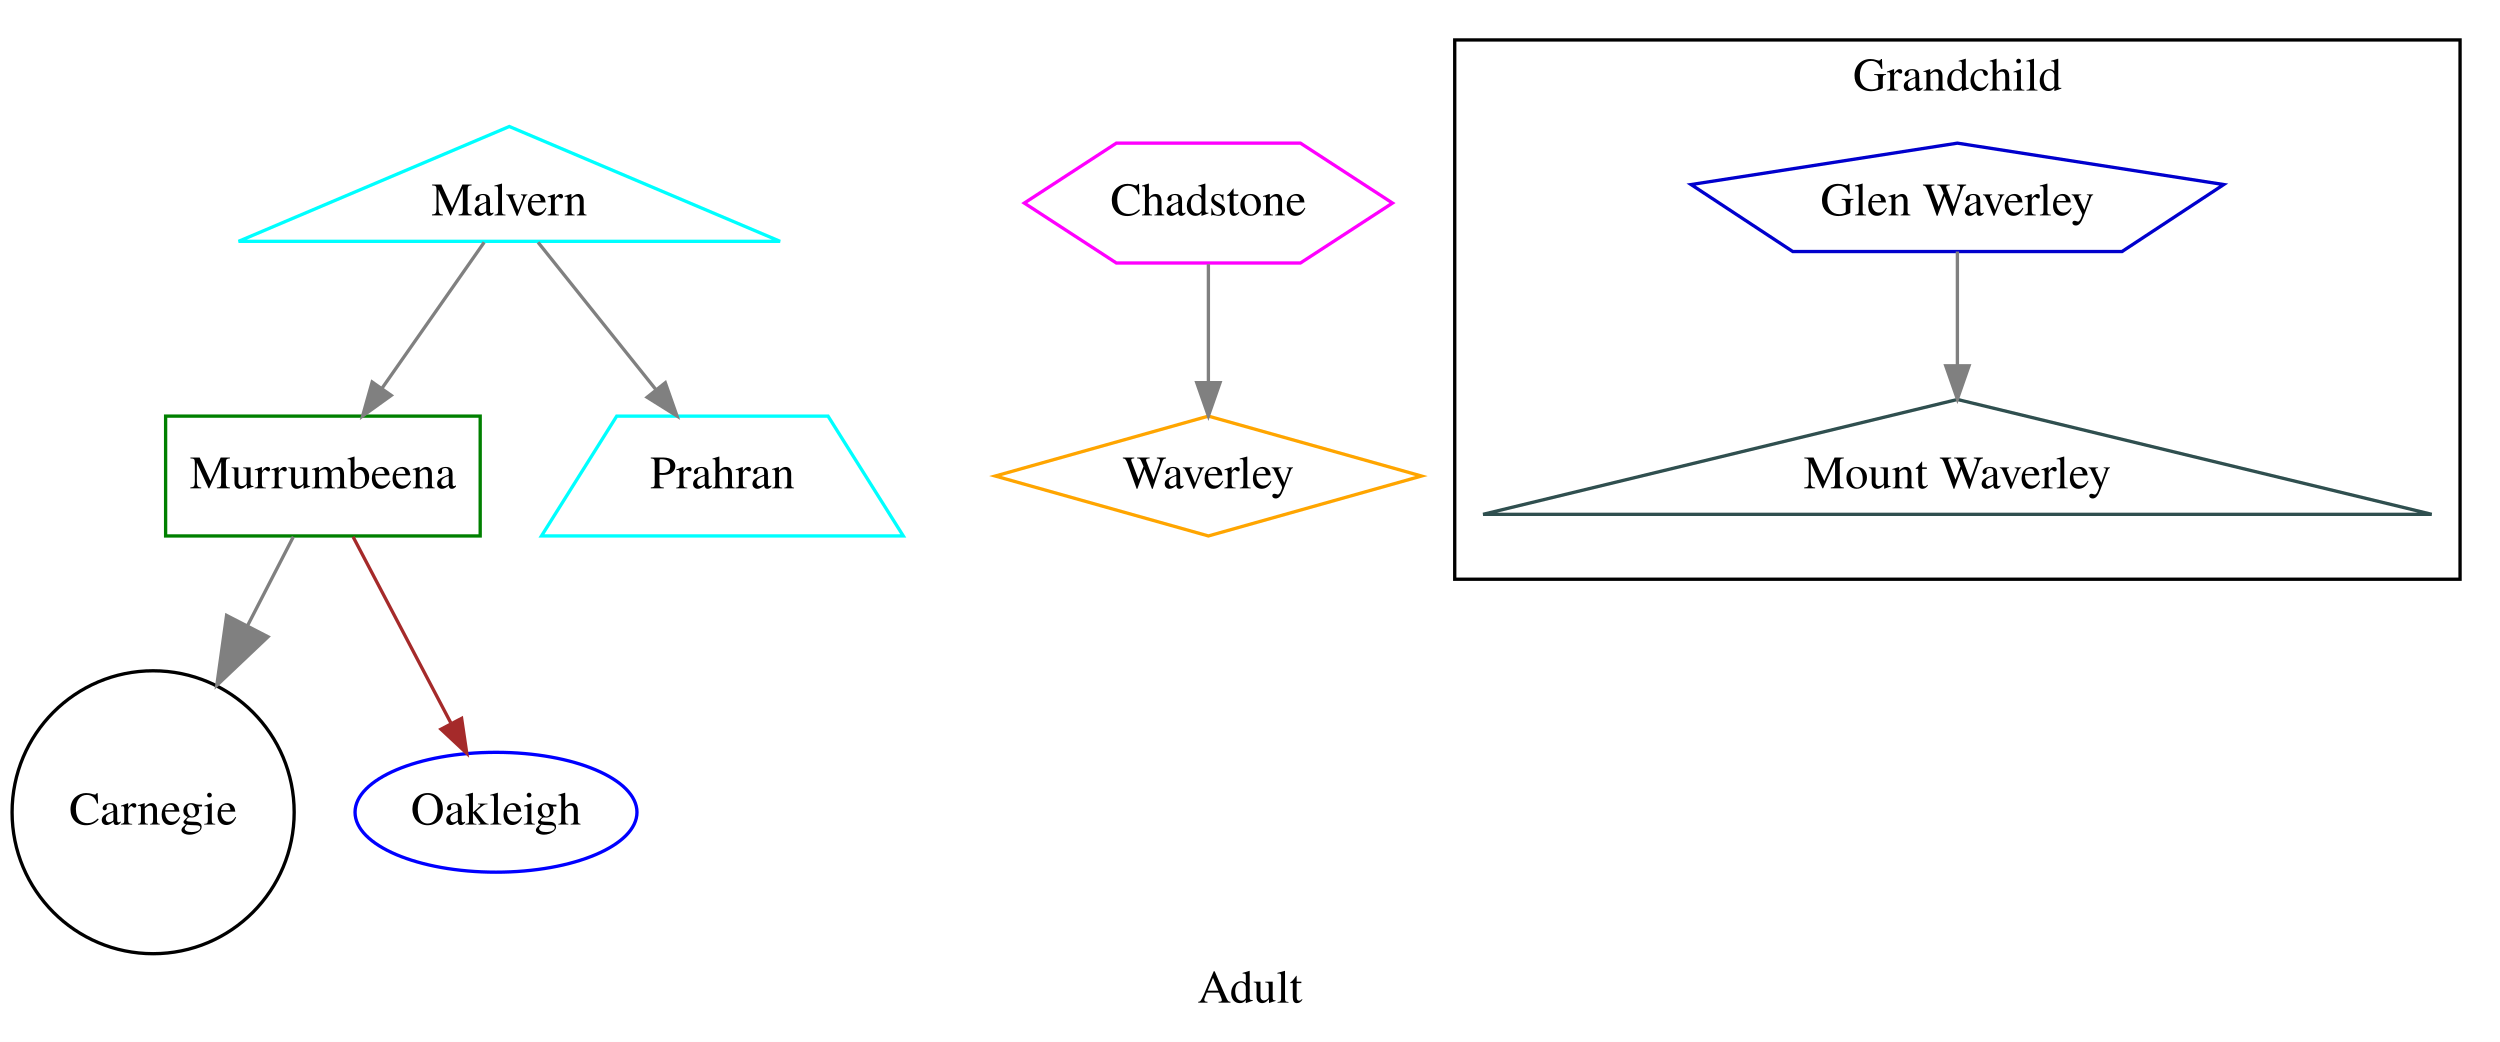
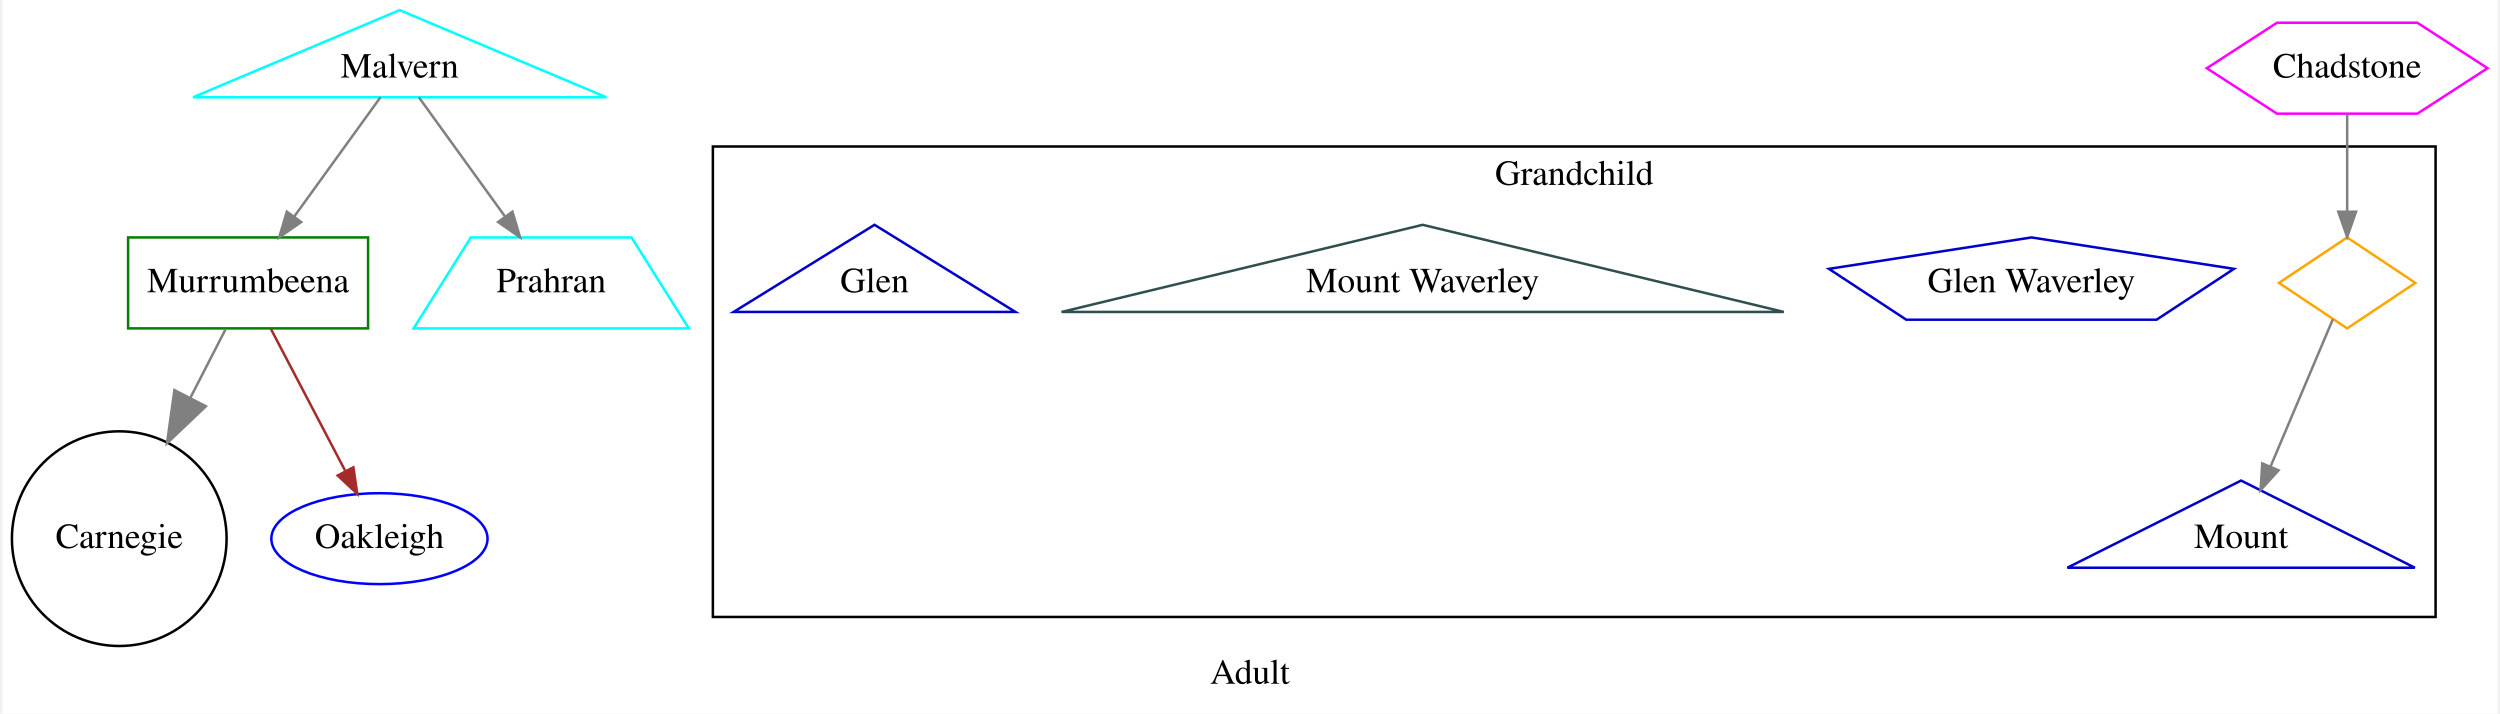
- <svg xmlns="http://www.w3.org/2000/svg" width="751pt" height="313pt" viewBox="0.00 0.00 751.00 313.00">
-   <g id="graph0" class="graph" transform="scale(1 1) rotate(0) translate(4 309)">
-     <polygon fill="white" stroke="none" points="-4,4 -4,-309 747,-309 747,4 -4,4" />
-     <text text-anchor="middle" x="371.5" y="-7.8" font-family="Times,serif" font-size="14.00">Adult</text>
+ <svg xmlns="http://www.w3.org/2000/svg" width="988pt" height="282pt" viewBox="0.00 0.00 987.78 282.49">
+   <g id="graph0" class="graph" transform="scale(1 1) rotate(0) translate(4 278.493)">
+     <polygon fill="white" stroke="none" points="-4,4 -4,-278.493 983.782,-278.493 983.782,4 -4,4" />
+     <text text-anchor="middle" x="489.891" y="-7.8" font-family="Times,serif" font-size="14.00">Adult</text>
    <g id="clust2" class="cluster">
-       <polygon fill="none" stroke="black" points="433,-135 433,-297 735,-297 735,-135 433,-135" />
-       <text text-anchor="middle" x="584" y="-281.8" font-family="Times,serif" font-size="14.00">Grandchild</text>
+       <polygon fill="none" stroke="black" points="277.246,-34.246 277.246,-220.493 959.246,-220.493 959.246,-34.246 277.246,-34.246" />
+       <text text-anchor="middle" x="618.246" y="-205.293" font-family="Times,serif" font-size="14.00">Grandchild</text>
    </g>
    <g id="node1" class="node">
-       <ellipse fill="none" stroke="black" cx="42" cy="-65" rx="42.37" ry="42.494" />
-       <text text-anchor="middle" x="42" y="-61.3" font-family="Times,serif" font-size="14.00">Carnegie</text>
+       <ellipse fill="none" stroke="black" cx="42.246" cy="-65.246" rx="42.494" ry="42.494" />
+       <text text-anchor="middle" x="42.246" y="-61.546" font-family="Times,serif" font-size="14.00">Carnegie</text>
    </g>
    <g id="node2" class="node">
-       <polygon fill="none" stroke="green" points="140.25,-184 45.75,-184 45.75,-148 140.25,-148 140.25,-184" />
-       <text text-anchor="middle" x="93" y="-162.3" font-family="Times,serif" font-size="14.00">Murrumbeena</text>
+       <polygon fill="none" stroke="green" points="140.746,-184.493 45.746,-184.493 45.746,-148.493 140.746,-148.493 140.746,-184.493" />
+       <text text-anchor="middle" x="93.246" y="-162.793" font-family="Times,serif" font-size="14.00">Murrumbeena</text>
    </g>
    <g id="edge1" class="edge">
-       <path fill="none" stroke="grey" d="M84.117,-147.756C80.206,-140.165 75.373,-130.782 70.39,-121.11" />
-       <polygon fill="grey" stroke="grey" points="76.513,-117.711 61.131,-103.137 64.067,-124.122 76.513,-117.711" />
+       <path fill="none" stroke="grey" d="M84.363,-148.205C80.367,-140.43 75.408,-130.779 70.31,-120.859" />
+       <polygon fill="grey" stroke="grey" points="76.532,-117.65 61.164,-103.061 64.079,-124.049 76.532,-117.65" />
    </g>
    <g id="node3" class="node">
-       <ellipse fill="none" stroke="blue" cx="145" cy="-65" rx="42.346" ry="18" />
-       <text text-anchor="middle" x="145" y="-61.3" font-family="Times,serif" font-size="14.00">Oakleigh</text>
+       <ellipse fill="none" stroke="blue" cx="145.246" cy="-65.246" rx="42.793" ry="18" />
+       <text text-anchor="middle" x="145.246" y="-61.546" font-family="Times,serif" font-size="14.00">Oakleigh</text>
    </g>
    <g id="edge2" class="edge">
-       <path fill="none" stroke="brown" d="M102.058,-147.756C110.16,-132.33 122.15,-109.504 131.402,-91.888" />
-       <polygon fill="brown" stroke="brown" points="134.668,-93.198 136.219,-82.717 128.471,-89.942 134.668,-93.198" />
+       <path fill="none" stroke="brown" d="M102.304,-148.205C110.406,-132.742 122.396,-109.858 131.649,-92.198" />
+       <polygon fill="brown" stroke="brown" points="134.925,-93.487 136.466,-83.005 128.724,-90.238 134.925,-93.487" />
    </g>
    <g id="node4" class="node">
-       <polygon fill="none" stroke="magenta" points="414.304,-248 386.652,-266 331.348,-266 303.696,-248 331.348,-230 386.652,-230 414.304,-248" />
-       <text text-anchor="middle" x="359" y="-244.3" font-family="Times,serif" font-size="14.00">Chadstone</text>
+       <polygon fill="none" stroke="magenta" points="979.819,-251.493 952.032,-269.493 896.46,-269.493 868.674,-251.493 896.46,-233.493 952.032,-233.493 979.819,-251.493" />
+       <text text-anchor="middle" x="924.246" y="-247.793" font-family="Times,serif" font-size="14.00">Chadstone</text>
    </g>
    <g id="node5" class="node">
-       <polygon fill="none" stroke="orange" points="359,-184 294.988,-166 359,-148 423.012,-166 359,-184" />
-       <text text-anchor="middle" x="359" y="-162.3" font-family="Times,serif" font-size="14.00">Waverley</text>
+       <polygon fill="none" stroke="orange" points="924.246,-184.493 897.246,-166.493 924.246,-148.493 951.246,-166.493 924.246,-184.493" />
    </g>
    <g id="edge3" class="edge">
-       <path fill="none" stroke="grey" d="M359,-229.641C359,-219.297 359,-205.941 359,-194.221" />
-       <polygon fill="grey" stroke="grey" points="362.5,-194.05 359,-184.05 355.5,-194.05 362.5,-194.05" />
+       <path fill="none" stroke="grey" d="M924.246,-233.295C924.246,-222.166 924.246,-207.437 924.246,-194.736" />
+       <polygon fill="grey" stroke="grey" points="927.746,-194.668 924.246,-184.668 920.746,-194.668 927.746,-194.668" />
+     </g>
+     <g id="node9" class="node">
+       <polygon fill="none" stroke="#0000cd" points="882.246,-88.246 813.458,-53.746 951.034,-53.746 882.246,-88.246" />
+       <text text-anchor="middle" x="882.246" y="-61.546" font-family="Times,serif" font-size="14.00">Mount</text>
+     </g>
+     <g id="edge4" class="edge">
+       <path fill="none" stroke="grey" d="M918.582,-152.108C912.29,-137.239 901.959,-112.827 893.918,-93.826" />
+       <polygon fill="grey" stroke="grey" points="897.076,-92.307 889.955,-84.462 890.629,-95.036 897.076,-92.307" />
    </g>
    <g id="node6" class="node">
-       <polygon fill="none" stroke="#0000cd" points="664.007,-253.562 584,-266 503.993,-253.562 534.553,-233.438 633.447,-233.438 664.007,-253.562" />
-       <text text-anchor="middle" x="584" y="-244.3" font-family="Times,serif" font-size="14.00">Glen Waverley</text>
+       <polygon fill="none" stroke="#0000cd" points="879.421,-172.055 799.246,-184.493 719.071,-172.055 749.695,-151.93 848.797,-151.93 879.421,-172.055" />
+       <text text-anchor="middle" x="799.246" y="-162.793" font-family="Times,serif" font-size="14.00">Glen Waverley</text>
    </g>
    <g id="node7" class="node">
-       <polygon fill="none" stroke="darkslategrey" points="584,-189 441.519,-154.5 726.481,-154.5 584,-189" />
-       <text text-anchor="middle" x="584" y="-162.3" font-family="Times,serif" font-size="14.00">Mount Waverley</text>
-     </g>
-     <g id="edge4" class="edge">
-       <path fill="none" stroke="grey" d="M584,-233.429C584,-224.051 584,-211.164 584,-199.236" />
-       <polygon fill="grey" stroke="grey" points="587.5,-199.112 584,-189.112 580.5,-199.112 587.5,-199.112" />
+       <polygon fill="none" stroke="darkslategrey" points="558.246,-189.493 415.272,-154.993 701.221,-154.993 558.246,-189.493" />
+       <text text-anchor="middle" x="558.246" y="-162.793" font-family="Times,serif" font-size="14.00">Mount Waverley</text>
    </g>
    <g id="node8" class="node">
-       <polygon fill="none" stroke="cyan" points="149,-271 67.66,-236.5 230.34,-236.5 149,-271" />
-       <text text-anchor="middle" x="149" y="-244.3" font-family="Times,serif" font-size="14.00">Malvern</text>
+       <polygon fill="none" stroke="#0000cd" points="341.246,-189.493 285.456,-154.993 397.037,-154.993 341.246,-189.493" />
+       <text text-anchor="middle" x="341.246" y="-162.793" font-family="Times,serif" font-size="14.00">Glen</text>
+     </g>
+     <g id="node10" class="node">
+       <polygon fill="none" stroke="cyan" points="153.246,-274.493 71.461,-239.993 235.032,-239.993 153.246,-274.493" />
+       <text text-anchor="middle" x="153.246" y="-247.793" font-family="Times,serif" font-size="14.00">Malvern</text>
    </g>
    <g id="edge6" class="edge">
-       <path fill="none" stroke="grey" d="M141.448,-236.211C133.611,-225.016 121.076,-207.109 110.72,-192.315" />
-       <polygon fill="grey" stroke="grey" points="113.528,-190.223 104.926,-184.038 107.794,-194.237 113.528,-190.223" />
+       <path fill="none" stroke="grey" d="M145.647,-239.98C137.133,-228.203 123.027,-208.689 111.593,-192.873" />
+       <polygon fill="grey" stroke="grey" points="114.264,-190.593 105.569,-184.539 108.591,-194.694 114.264,-190.593" />
    </g>
-     <g id="node9" class="node">
-       <polygon fill="none" stroke="cyan" points="244.739,-184 181.261,-184 158.654,-148 267.346,-148 244.739,-184" />
-       <text text-anchor="middle" x="213" y="-162.3" font-family="Times,serif" font-size="14.00">Prahran</text>
+     <g id="node11" class="node">
+       <polygon fill="none" stroke="cyan" points="245.053,-184.493 181.44,-184.493 158.785,-148.493 267.708,-148.493 245.053,-184.493" />
+       <text text-anchor="middle" x="213.246" y="-162.793" font-family="Times,serif" font-size="14.00">Prahran</text>
    </g>
    <g id="edge5" class="edge">
-       <path fill="none" stroke="grey" d="M157.631,-236.211C166.671,-224.911 181.181,-206.774 193.079,-191.901" />
-       <polygon fill="grey" stroke="grey" points="195.856,-194.033 199.37,-184.038 190.39,-189.66 195.856,-194.033" />
+       <path fill="none" stroke="grey" d="M160.845,-239.98C169.359,-228.203 183.466,-208.689 194.899,-192.873" />
+       <polygon fill="grey" stroke="grey" points="197.901,-194.694 200.923,-184.539 192.228,-190.593 197.901,-194.694" />
    </g>
  </g>
</svg>
